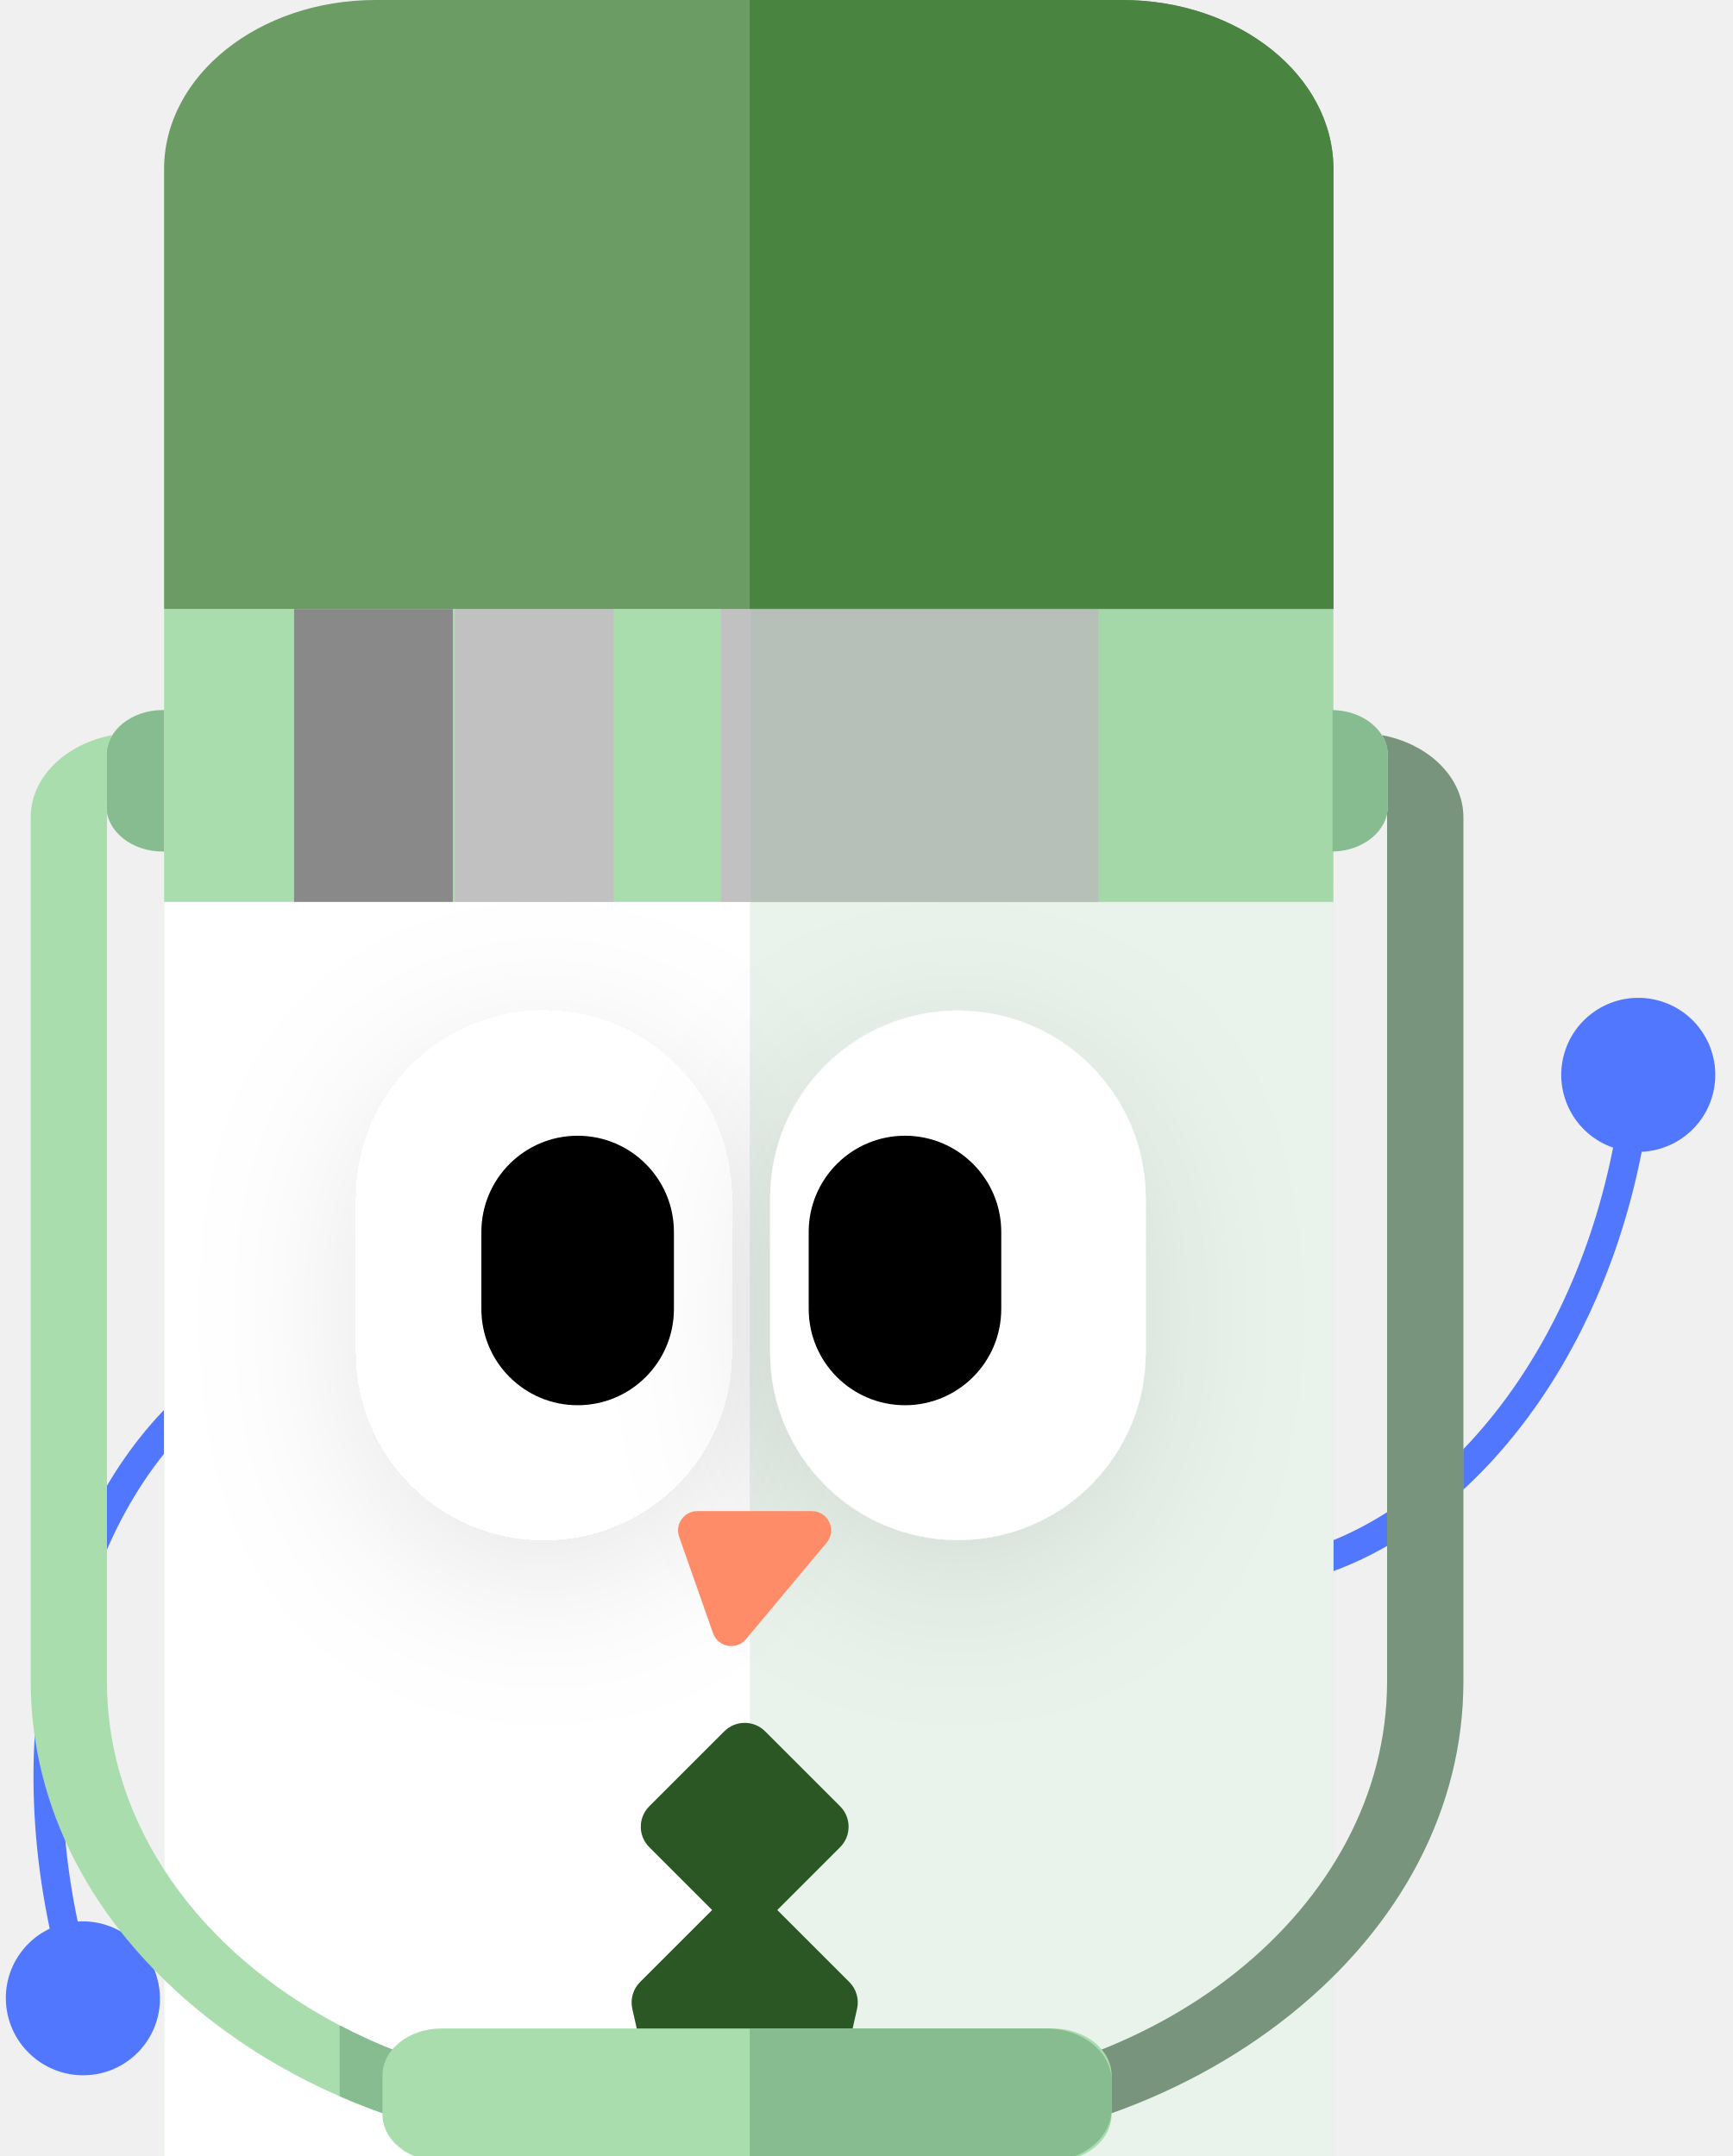
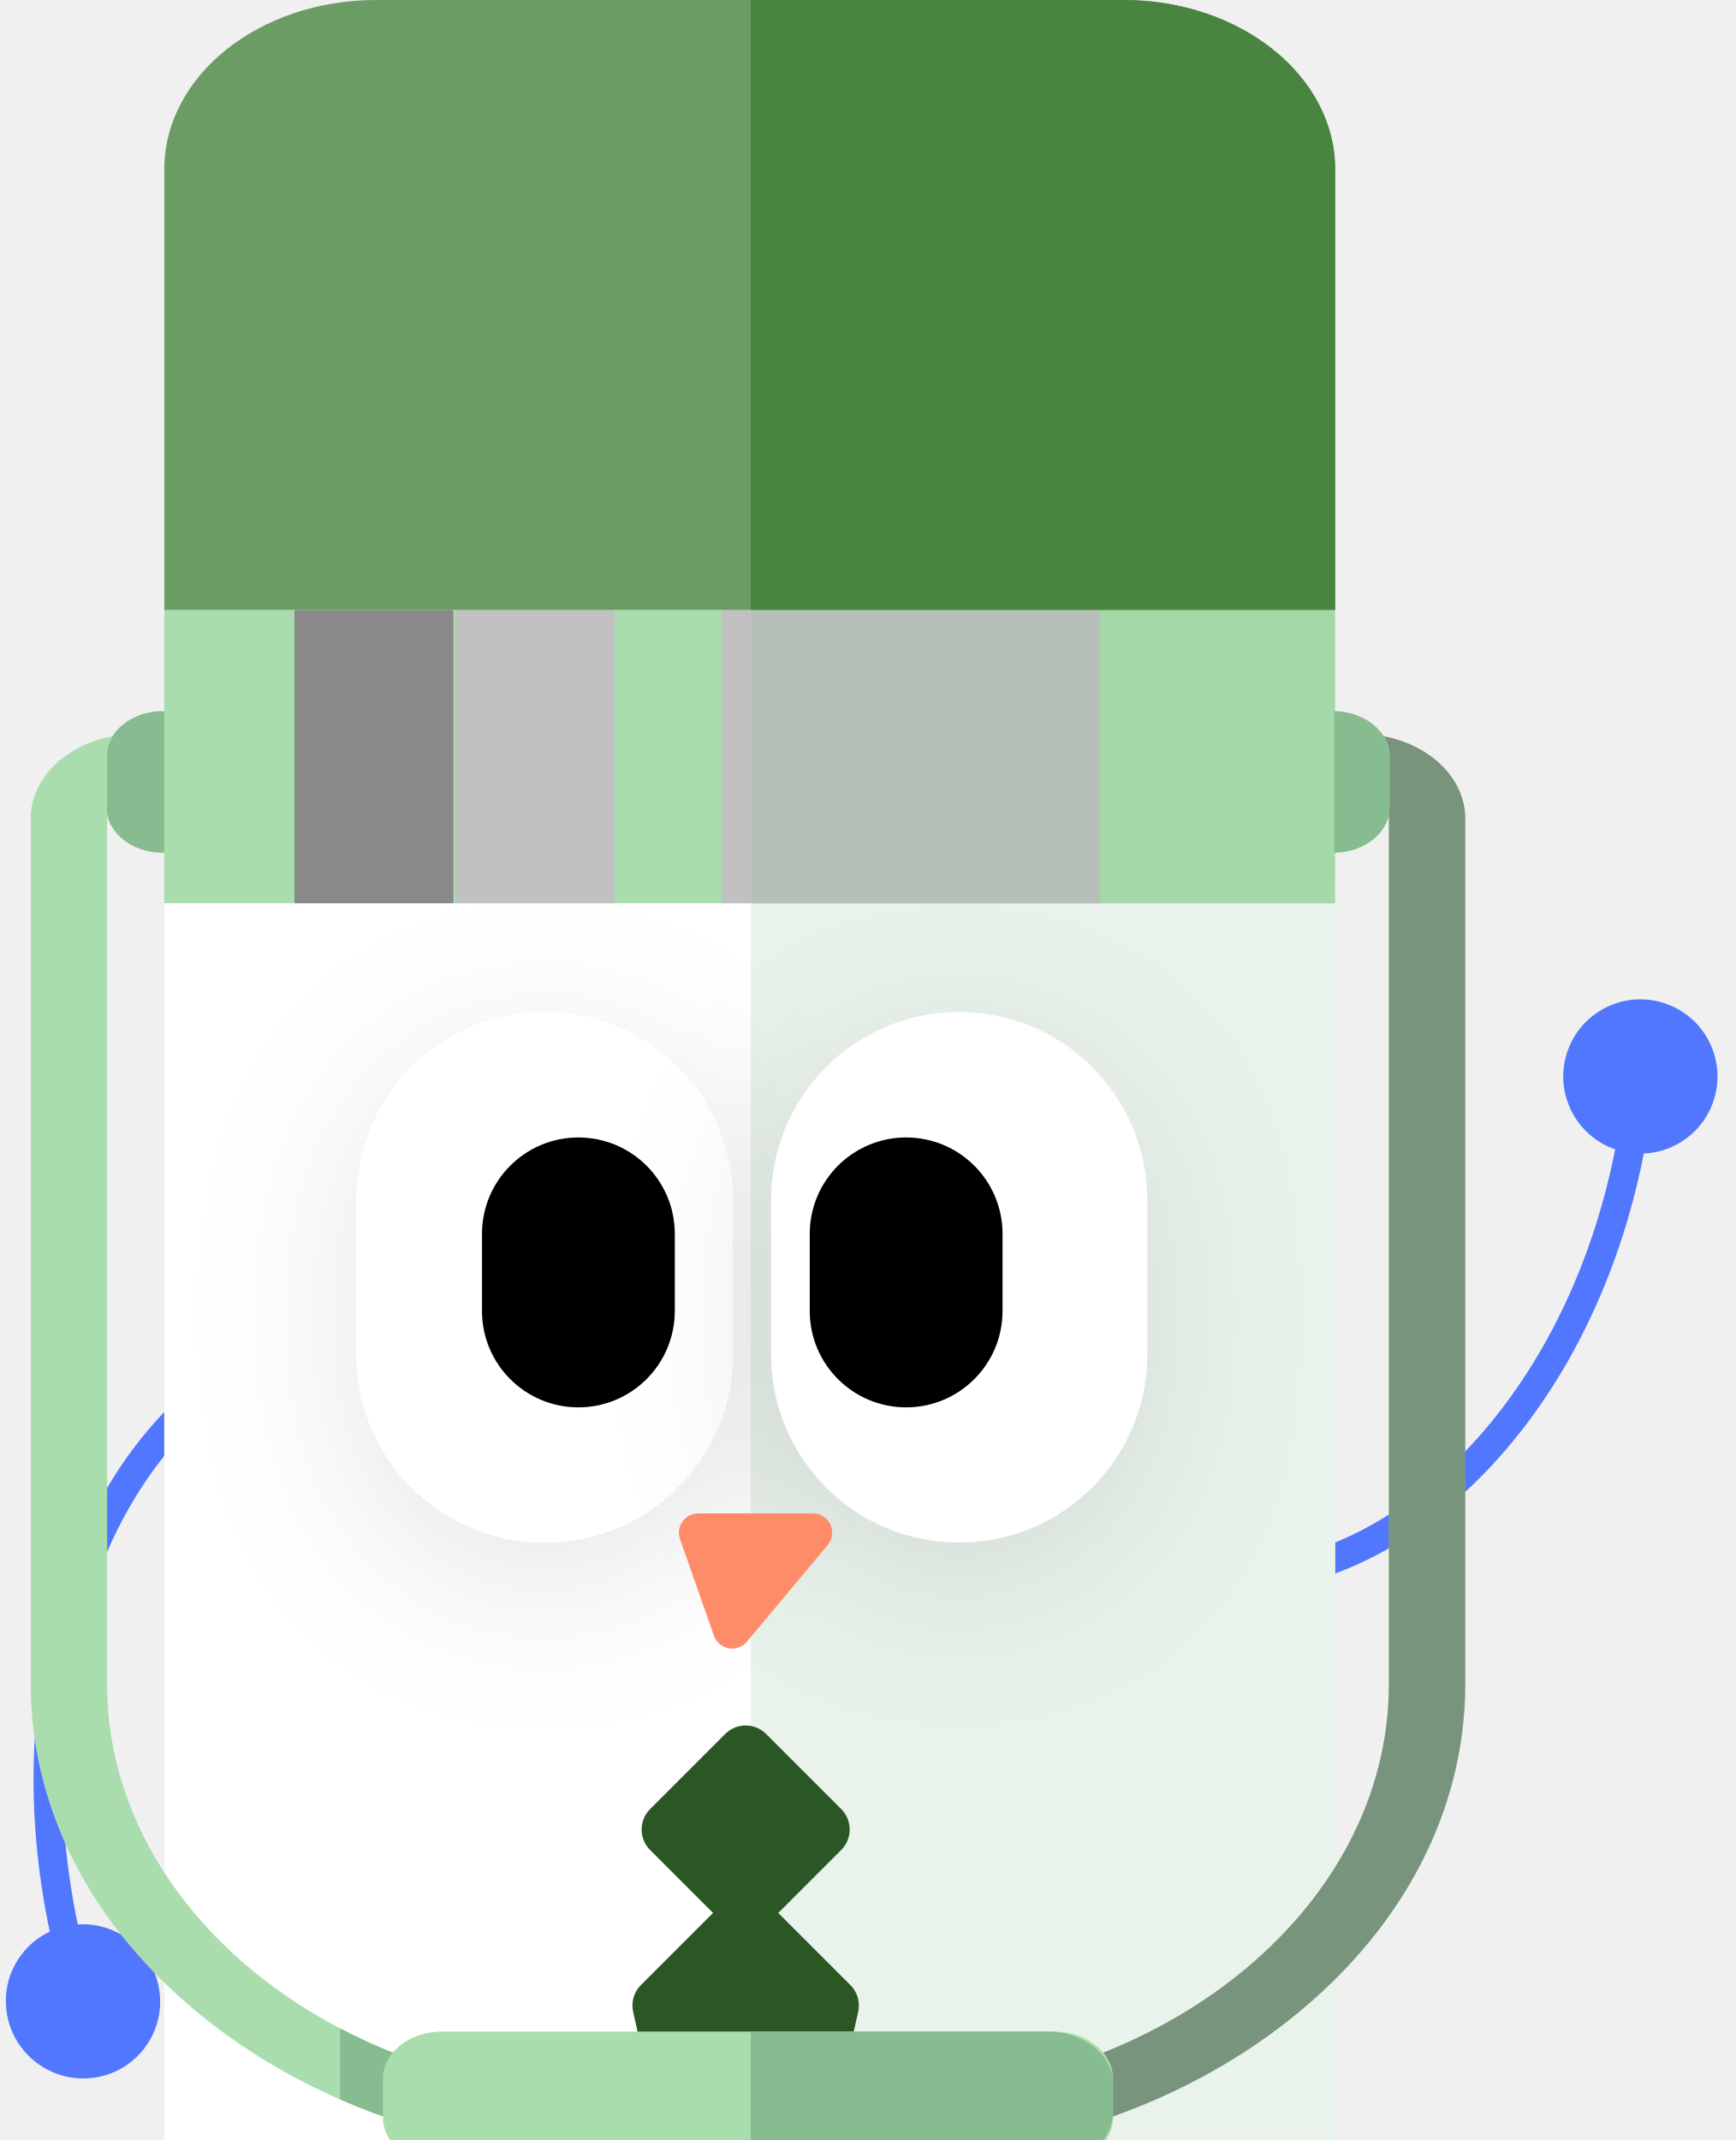
- <svg xmlns="http://www.w3.org/2000/svg" width="90" height="112" viewBox="0 0 90 112" fill="none">
-   <path d="M68.36 80.343C67.968 80.477 67.758 80.903 67.892 81.295C68.025 81.687 68.451 81.897 68.844 81.763L68.36 80.343ZM86.171 51.986C84.045 51.386 81.835 52.622 81.234 54.748C80.633 56.873 81.869 59.084 83.995 59.685C86.121 60.286 88.331 59.05 88.932 56.924C89.533 54.798 88.297 52.587 86.171 51.986ZM68.844 81.763C77.197 78.92 84.579 69.109 85.83 55.906L84.336 55.765C83.125 68.552 76.007 77.74 68.36 80.343L68.844 81.763Z" fill="#5277FF" />
+ <svg xmlns="http://www.w3.org/2000/svg" width="90" height="111" viewBox="0 0 90 111" fill="none">
+   <path d="M68.36 80.343C67.968 80.477 67.758 80.903 67.892 81.295C68.025 81.687 68.451 81.897 68.844 81.763L68.36 80.343ZM86.171 51.986C84.045 51.386 81.835 52.622 81.234 54.748C80.633 56.873 81.869 59.084 83.995 59.685C86.121 60.286 88.331 59.05 88.932 56.924C89.533 54.798 88.297 52.587 86.171 51.986ZM68.844 81.763C77.197 78.92 84.579 69.109 85.829 55.906L84.336 55.765C83.125 68.552 76.007 77.74 68.36 80.343L68.844 81.763Z" fill="#5277FF" />
  <path d="M10.739 73.205C11.052 72.934 11.085 72.461 10.813 72.147C10.541 71.834 10.067 71.799 9.754 72.07L10.739 73.205ZM4.784 107.78C6.978 107.524 8.542 105.538 8.278 103.345C8.013 101.152 6.02 99.581 3.826 99.837C1.631 100.093 0.067 102.079 0.332 104.272C0.596 106.465 2.59 108.036 4.784 107.78ZM9.754 72.07C2.681 78.191 -0.593 90.694 3.589 104.03L5.021 103.587C0.967 90.661 4.229 78.838 10.739 73.205L9.754 72.07Z" fill="#5277FF" />
-   <path d="M69.252 45.793V134.012C69.252 137.193 65.395 139.773 60.64 139.773H17.134C12.378 139.773 8.522 137.193 8.522 134.012V45.793H69.252Z" fill="#A9DDAE" />
+   <path d="M69.252 45.793V134.012C69.252 137.193 65.395 139.774 60.64 139.774H17.134C12.378 139.774 8.522 137.194 8.522 134.012V45.793H69.252Z" fill="#A9DDAE" />
  <path d="M69.252 45.793V124.087C69.252 128.753 63.521 132.536 56.451 132.536H21.323C14.253 132.536 8.522 128.753 8.522 124.087V45.793H69.252Z" fill="white" />
  <g opacity="0.18">
    <path d="M69.252 46.37V124.614C69.252 129.28 63.521 133.062 56.451 133.062H38.941V46.37H69.252Z" fill="#86BC8F" />
  </g>
  <path d="M69.252 31.636H8.522V46.848H69.252V31.636Z" fill="#A9DDAE" />
  <path d="M31.871 31.637H23.627V46.85H31.871V31.637Z" fill="#C1C1C1" />
  <path d="M23.518 31.637H15.274V46.85H23.518V31.637Z" fill="#898989" />
  <path d="M57.04 31.637H37.441V46.85H57.04V31.637Z" fill="#C1C1C1" />
  <path d="M69.252 8.785V31.636H8.522V8.785C8.522 3.932 13.436 0 19.5 0H58.273C64.338 0 69.252 3.932 69.252 8.785Z" fill="#6B9C64" />
-   <path d="M69.252 8.785V31.636H38.941V0H58.273C64.338 0 69.252 3.932 69.252 8.785Z" fill="#498441" />
+   <path d="M69.252 8.785V31.636H38.941V0H58.273C64.337 0 69.252 3.932 69.252 8.785Z" fill="#498441" />
  <path opacity="0.17" d="M69.202 31.605H38.991V46.88H69.202V31.605Z" fill="#86BC8F" />
-   <g filter="url(#filter0_d_56_22941)">
+   <g filter="url(#filter0_d_242_51781)">
    <rect x="18.5" y="52.499" width="19.5" height="27.5" rx="9.75" fill="white" />
  </g>
  <rect x="25" y="58.999" width="10" height="14" rx="5" fill="black" />
-   <g filter="url(#filter1_d_56_22941)">
+   <g filter="url(#filter1_d_242_51781)">
    <rect x="40" y="52.499" width="19.5" height="27.5" rx="9.75" fill="white" />
  </g>
  <rect x="42" y="58.999" width="10" height="14" rx="5" fill="black" />
  <path fill-rule="evenodd" clip-rule="evenodd" d="M33.719 93.835C33.133 94.421 33.133 95.371 33.719 95.957L36.984 99.222L33.242 102.963C32.878 103.327 32.726 103.852 32.839 104.353L37.212 123.781C37.564 125.342 39.788 125.342 40.139 123.781L44.512 104.353C44.625 103.852 44.473 103.327 44.109 102.963L40.368 99.222L43.633 95.957C44.218 95.371 44.218 94.421 43.633 93.835L39.736 89.939C39.151 89.353 38.201 89.353 37.615 89.939L33.719 93.835Z" fill="#2A5724" />
-   <path d="M8.522 36.886C8.499 36.886 8.476 36.885 8.453 36.885C6.845 36.885 5.529 37.937 5.529 39.224V41.897C5.529 43.184 6.845 44.237 8.453 44.237C8.476 44.237 8.499 44.236 8.522 44.235V36.886Z" fill="#86BC8F" />
-   <path d="M76 42.456V87.35C76 93.873 72.805 100.023 67.001 104.667C61.198 109.31 53.513 111.868 45.36 111.868H32.235C31.971 111.868 31.706 111.865 31.442 111.859C26.553 111.759 21.849 110.738 17.641 108.898C15.086 107.782 12.714 106.364 10.593 104.667C4.79 100.023 1.595 93.873 1.595 87.35V42.456C1.595 40.379 3.408 38.638 5.834 38.187C5.639 38.5 5.529 38.852 5.529 39.223V41.897C5.529 42.031 5.544 42.161 5.571 42.289C5.561 42.343 5.555 42.399 5.555 42.456V87.35C5.555 94.815 10.368 101.396 17.641 105.213C21.63 107.308 26.36 108.57 31.442 108.689C31.705 108.695 31.97 108.698 32.235 108.698H45.36C60.071 108.698 72.039 99.122 72.039 87.35V42.456C72.039 42.401 72.034 42.347 72.025 42.295C72.054 42.162 72.07 42.025 72.07 41.885V39.212C72.07 38.846 71.964 38.499 71.774 38.19C74.193 38.644 76 40.383 76 42.456Z" fill="#A9DDAE" />
-   <path d="M31.442 108.689V111.859C26.553 111.76 21.85 110.738 17.641 108.898V105.214C21.63 107.308 26.361 108.57 31.442 108.689Z" fill="#86BC8F" />
-   <path opacity="0.48" d="M45.359 111.868H38.937V108.699H45.359C60.071 108.699 72.039 99.122 72.039 87.351V42.456C72.039 42.401 72.033 42.348 72.025 42.296C72.054 42.163 72.071 42.026 72.071 41.886V39.213C72.071 38.846 71.964 38.499 71.774 38.19C74.193 38.644 76 40.384 76 42.456V87.351C76 93.874 72.804 100.024 67.001 104.667C61.198 109.31 53.512 111.868 45.359 111.868Z" fill="#444444" />
-   <path d="M54.679 105.377H22.915C21.236 105.377 19.863 106.476 19.863 107.819V109.841C19.863 111.184 21.236 112.283 22.915 112.283H54.679C56.358 112.283 57.731 111.184 57.731 109.841V107.819C57.731 106.475 56.358 105.377 54.679 105.377Z" fill="#A9DDAE" />
-   <path d="M54.343 112.283H38.937V105.377H54.343C56.206 105.377 57.731 106.597 57.731 108.088V109.572C57.731 111.063 56.206 112.283 54.343 112.283Z" fill="#86BC8F" />
-   <path d="M69.202 36.886V44.236C70.787 44.214 72.076 43.17 72.076 41.897V39.224C72.076 37.951 70.787 36.907 69.202 36.886Z" fill="#86BC8F" />
+   <path d="M8.522 36.886C8.499 36.885 8.476 36.884 8.453 36.884C6.845 36.884 5.529 37.937 5.529 39.224V41.897C5.529 43.184 6.845 44.236 8.453 44.236C8.476 44.236 8.499 44.236 8.522 44.235V36.886Z" fill="#86BC8F" />
+   <path d="M76 42.455V87.35C76 93.873 72.805 100.023 67.001 104.666C61.198 109.31 53.513 111.867 45.36 111.867H32.235C31.971 111.867 31.706 111.865 31.442 111.859C26.553 111.759 21.849 110.738 17.641 108.898C15.086 107.782 12.714 106.364 10.593 104.666C4.79 100.023 1.595 93.873 1.595 87.35V42.455C1.595 40.379 3.408 38.637 5.834 38.187C5.639 38.5 5.529 38.852 5.529 39.223V41.897C5.529 42.031 5.544 42.161 5.571 42.289C5.561 42.343 5.555 42.398 5.555 42.455V87.35C5.555 94.814 10.368 101.396 17.641 105.213C21.63 107.307 26.36 108.57 31.442 108.689C31.705 108.695 31.97 108.698 32.235 108.698H45.36C60.071 108.698 72.039 99.121 72.039 87.35V42.455C72.039 42.401 72.034 42.347 72.025 42.295C72.054 42.162 72.07 42.025 72.07 41.885V39.212C72.07 38.846 71.964 38.499 71.774 38.189C74.193 38.644 76 40.383 76 42.455Z" fill="#A9DDAE" />
+   <path d="M31.442 108.689V111.859C26.553 111.759 21.85 110.738 17.641 108.898V105.213C21.63 107.307 26.361 108.57 31.442 108.689Z" fill="#86BC8F" />
+   <path opacity="0.48" d="M45.359 111.867H38.937V108.698H45.359C60.071 108.698 72.039 99.122 72.039 87.35V42.455C72.039 42.401 72.033 42.348 72.025 42.295C72.054 42.162 72.071 42.026 72.071 41.886V39.212C72.071 38.846 71.964 38.499 71.774 38.19C74.193 38.644 76 40.383 76 42.455V87.35C76 93.874 72.804 100.024 67.001 104.667C61.198 109.31 53.512 111.867 45.359 111.867Z" fill="#444444" />
+   <path d="M54.679 105.376H22.915C21.236 105.376 19.863 106.475 19.863 107.818V109.841C19.863 111.184 21.236 112.283 22.915 112.283H54.679C56.358 112.283 57.731 111.184 57.731 109.841V107.818C57.731 106.475 56.358 105.376 54.679 105.376Z" fill="#A9DDAE" />
+   <path d="M54.343 112.283H38.937V105.376H54.343C56.206 105.376 57.731 106.596 57.731 108.087V109.572C57.731 111.063 56.206 112.283 54.343 112.283Z" fill="#86BC8F" />
+   <path d="M69.202 36.885V44.235C70.787 44.214 72.076 43.17 72.076 41.897V39.224C72.076 37.95 70.787 36.907 69.202 36.885Z" fill="#86BC8F" />
  <path d="M37.031 84.841L35.271 79.831C35.042 79.181 35.525 78.499 36.214 78.499H42.163C43.012 78.499 43.475 79.49 42.93 80.141L38.742 85.151C38.244 85.746 37.288 85.573 37.031 84.841Z" fill="#FF8C68" />
  <defs>
-     <filter id="filter0_d_56_22941" x="10" y="45.999" width="36.5" height="44.5" filterUnits="userSpaceOnUse" color-interpolation-filters="sRGB">
+     <filter id="filter0_d_242_51781" x="10" y="45.999" width="36.5" height="44.5" filterUnits="userSpaceOnUse" color-interpolation-filters="sRGB">
      <feFlood flood-opacity="0" result="BackgroundImageFix" />
      <feColorMatrix in="SourceAlpha" type="matrix" values="0 0 0 0 0 0 0 0 0 0 0 0 0 0 0 0 0 0 127 0" result="hardAlpha" />
      <feOffset dy="2" />
      <feGaussianBlur stdDeviation="4.25" />
      <feComposite in2="hardAlpha" operator="out" />
      <feColorMatrix type="matrix" values="0 0 0 0 0 0 0 0 0 0 0 0 0 0 0 0 0 0 0.1 0" />
-       <feBlend mode="normal" in2="BackgroundImageFix" result="effect1_dropShadow_56_22941" />
-       <feBlend mode="normal" in="SourceGraphic" in2="effect1_dropShadow_56_22941" result="shape" />
+       <feBlend mode="normal" in2="BackgroundImageFix" result="effect1_dropShadow_242_51781" />
+       <feBlend mode="normal" in="SourceGraphic" in2="effect1_dropShadow_242_51781" result="shape" />
    </filter>
-     <filter id="filter1_d_56_22941" x="31.5" y="45.999" width="36.5" height="44.5" filterUnits="userSpaceOnUse" color-interpolation-filters="sRGB">
+     <filter id="filter1_d_242_51781" x="31.5" y="45.999" width="36.5" height="44.5" filterUnits="userSpaceOnUse" color-interpolation-filters="sRGB">
      <feFlood flood-opacity="0" result="BackgroundImageFix" />
      <feColorMatrix in="SourceAlpha" type="matrix" values="0 0 0 0 0 0 0 0 0 0 0 0 0 0 0 0 0 0 127 0" result="hardAlpha" />
      <feOffset dy="2" />
      <feGaussianBlur stdDeviation="4.25" />
      <feComposite in2="hardAlpha" operator="out" />
      <feColorMatrix type="matrix" values="0 0 0 0 0 0 0 0 0 0 0 0 0 0 0 0 0 0 0.1 0" />
-       <feBlend mode="normal" in2="BackgroundImageFix" result="effect1_dropShadow_56_22941" />
-       <feBlend mode="normal" in="SourceGraphic" in2="effect1_dropShadow_56_22941" result="shape" />
+       <feBlend mode="normal" in2="BackgroundImageFix" result="effect1_dropShadow_242_51781" />
+       <feBlend mode="normal" in="SourceGraphic" in2="effect1_dropShadow_242_51781" result="shape" />
    </filter>
  </defs>
</svg>
